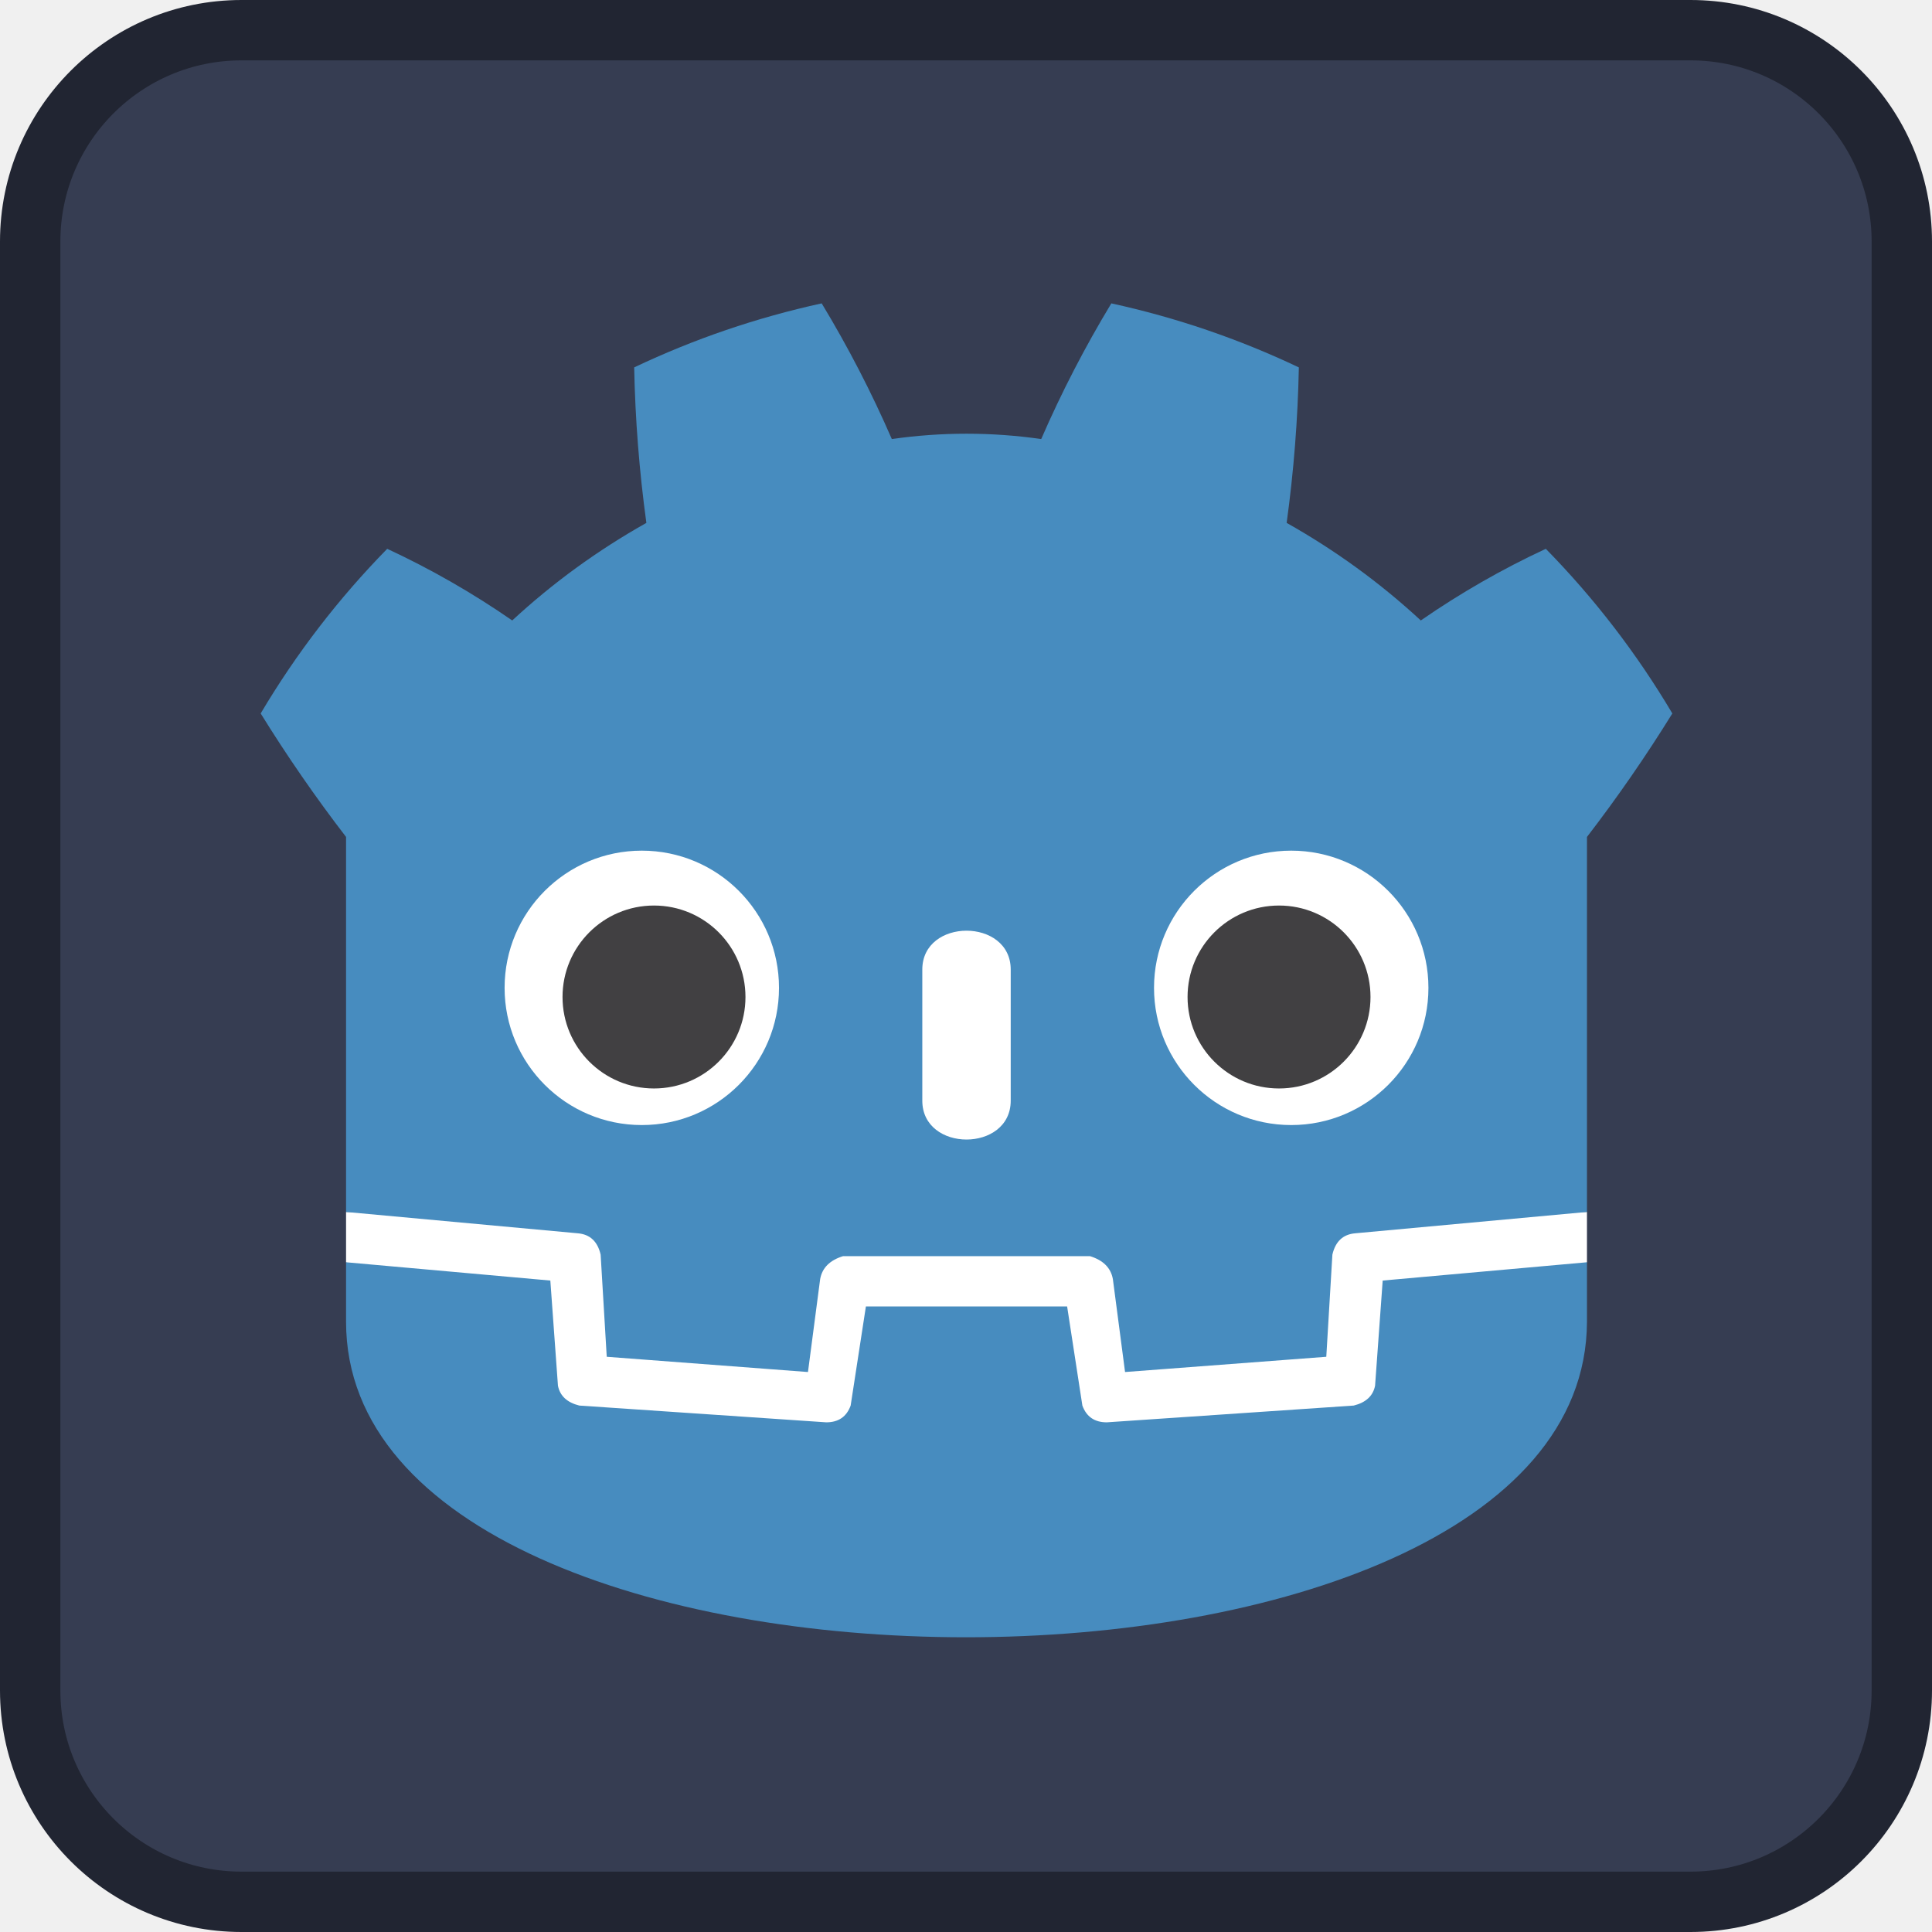
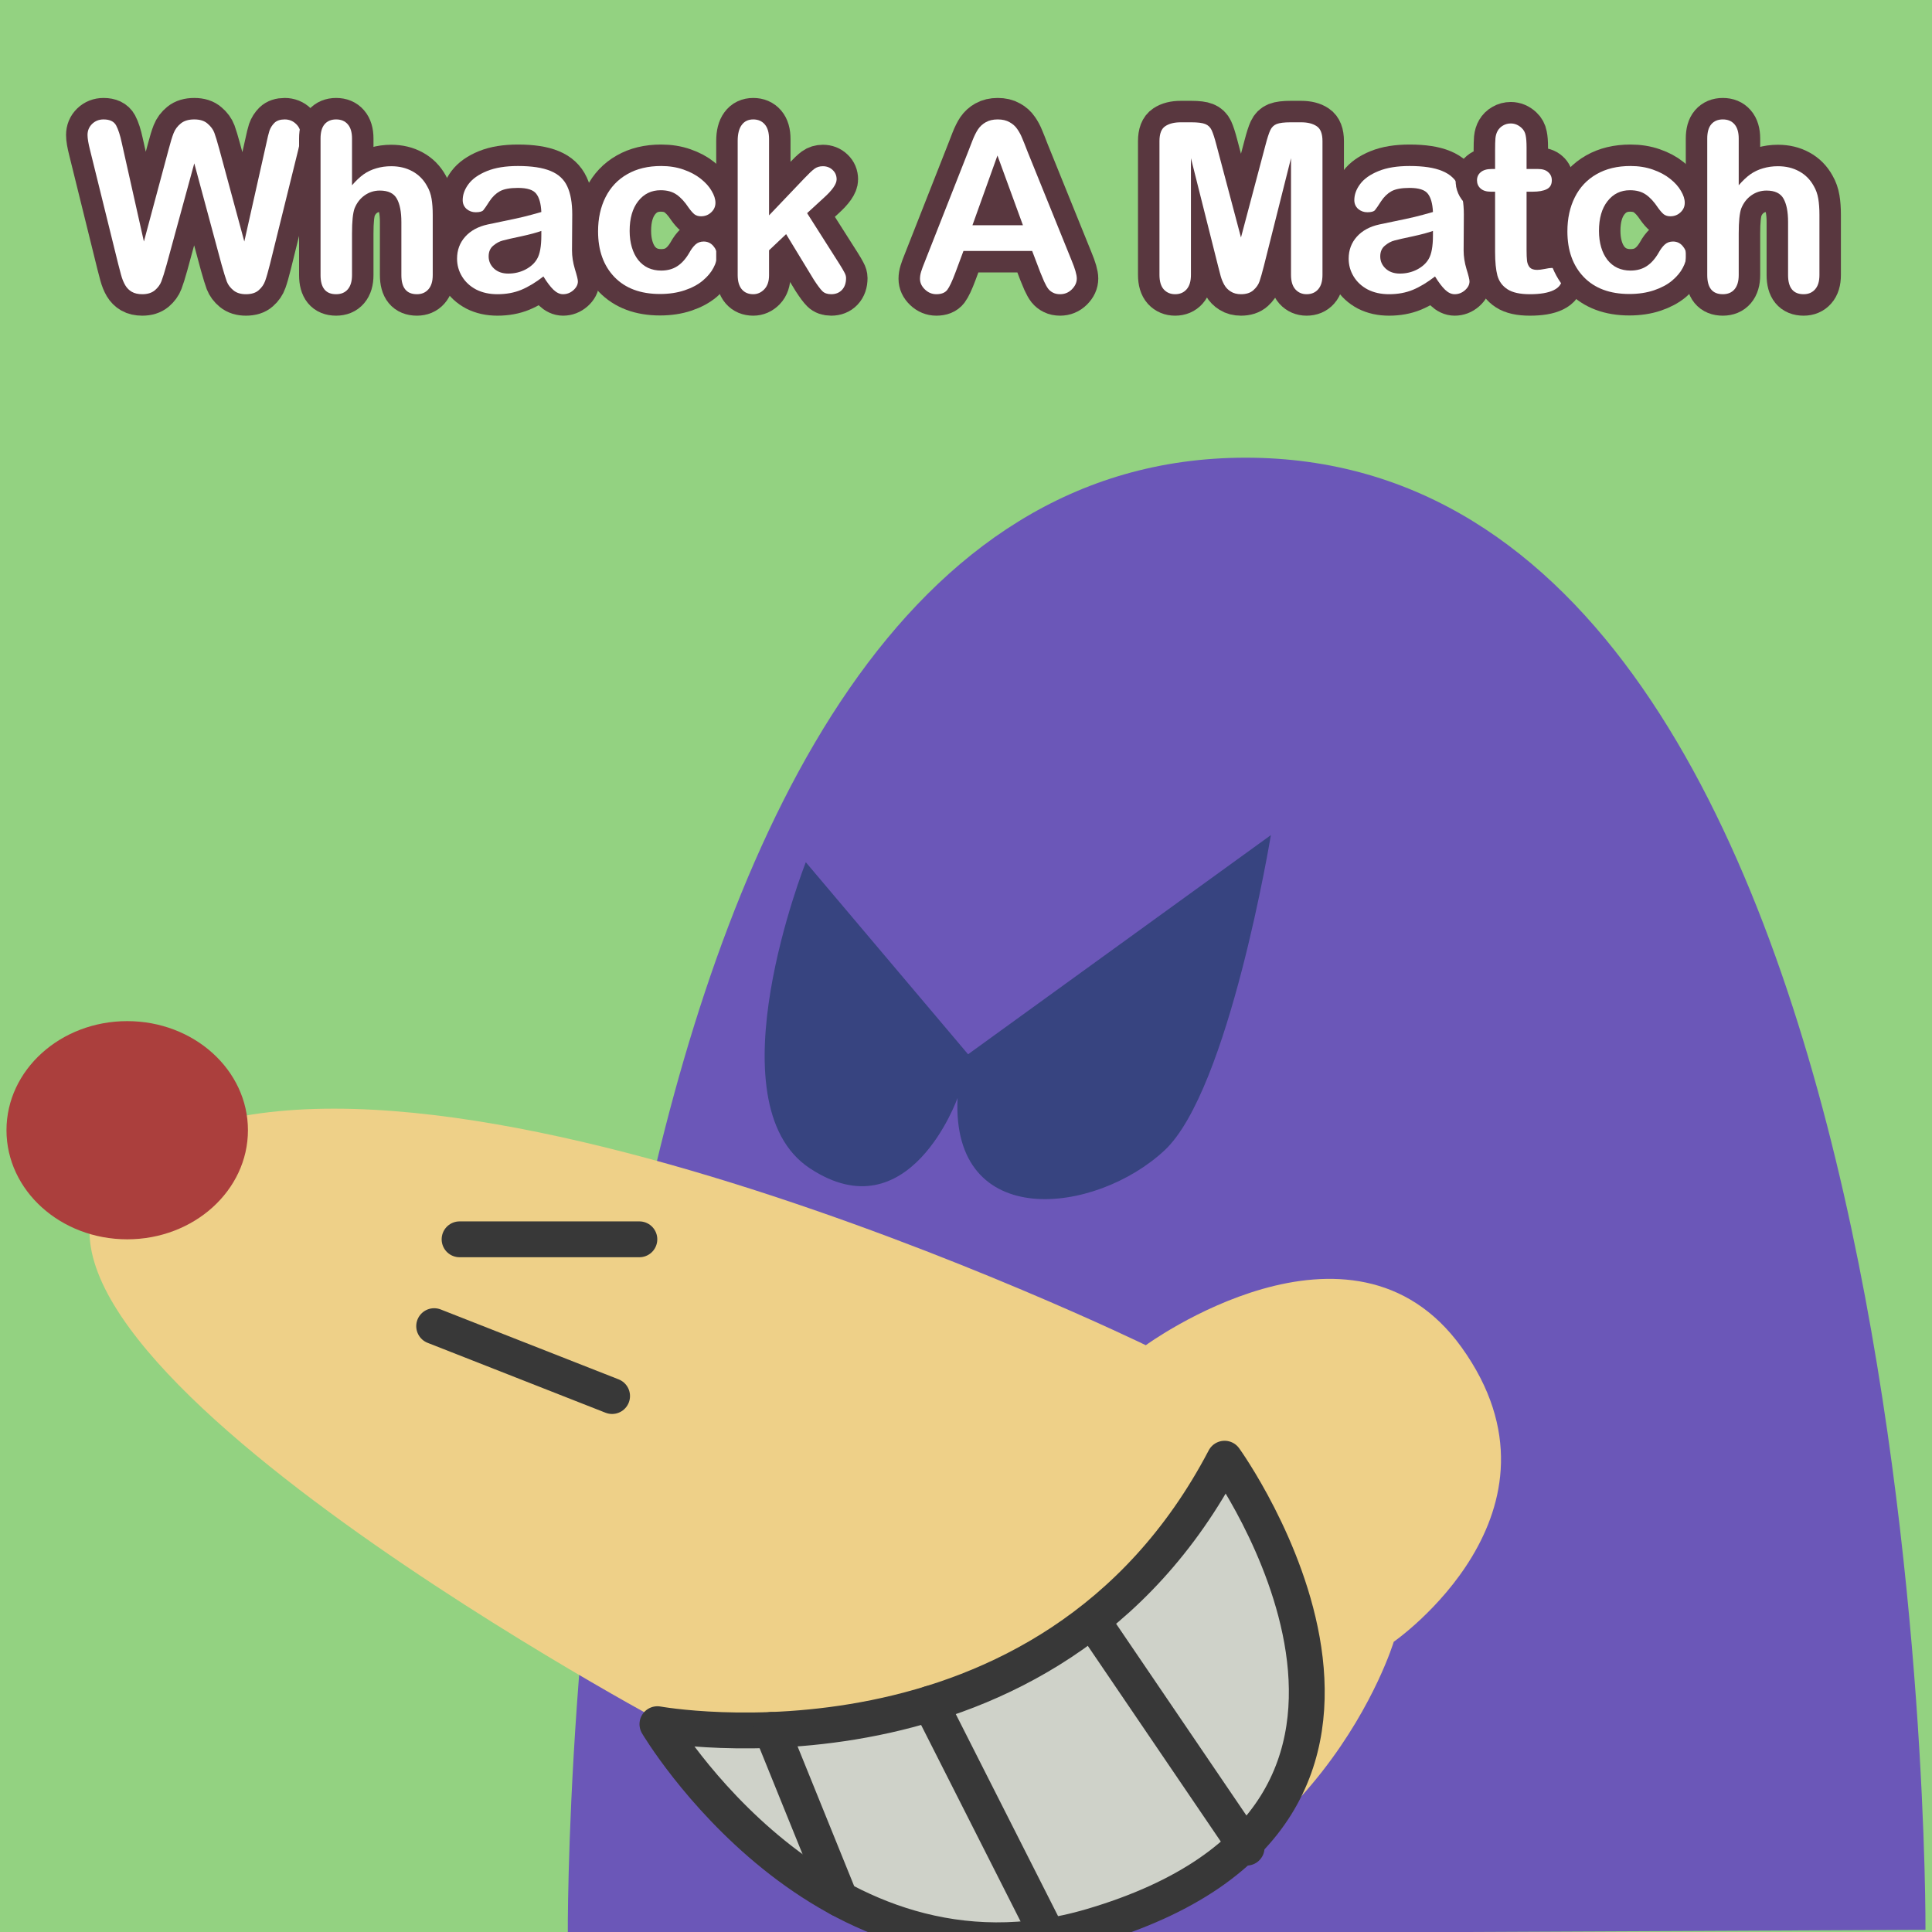
- <svg xmlns="http://www.w3.org/2000/svg" height="128" width="128">
-   <rect x="2" y="2" width="124" height="124" rx="14" fill="#363d52" stroke="#212532" stroke-width="4" />
-   <g transform="scale(.101) translate(122 122)">
-     <g fill="#fff">
-       <path d="M105 673v33q407 354 814 0v-33z" />
-       <path d="m105 673 152 14q12 1 15 14l4 67 132 10 8-61q2-11 15-15h162q13 4 15 15l8 61 132-10 4-67q3-13 15-14l152-14V427q30-39 56-81-35-59-83-108-43 20-82 47-40-37-88-64 7-51 8-102-59-28-123-42-26 43-46 89-49-7-98 0-20-46-46-89-64 14-123 42 1 51 8 102-48 27-88 64-39-27-82-47-48 49-83 108 26 42 56 81zm0 33v39c0 276 813 276 814 0v-39l-134 12-5 69q-2 10-14 13l-162 11q-12 0-16-11l-10-65H446l-10 65q-4 11-16 11l-162-11q-12-3-14-13l-5-69z" fill="#478cbf" />
-       <path d="M483 600c0 34 58 34 58 0v-86c0-34-58-34-58 0z" />
-       <circle cx="725" cy="526" r="90" />
-       <circle cx="299" cy="526" r="90" />
+ <svg xmlns="http://www.w3.org/2000/svg" width="100%" height="100%" viewBox="0 0 90 90" version="1.1" xml:space="preserve" style="fill-rule:evenodd;clip-rule:evenodd;stroke-linecap:round;stroke-linejoin:round;stroke-miterlimit:1.5;">
+   <g id="Mole" transform="matrix(1,0,0,1,-950.014,-623.963)">
+     <g id="Layer1" transform="matrix(1,0,0,1,950.014,623.963)">
+       <rect x="-3.095" y="-1.111" width="95.159" height="93.848" style="fill:rgb(147,210,129);" />
    </g>
-     <g fill="#414042">
-       <circle cx="307" cy="532" r="60" />
-       <circle cx="717" cy="532" r="60" />
+     <path d="M976.464,714.158C976.464,714.158 975.971,645.284 1008.04,645.284C1040.11,645.284 1039.71,713.862 1039.71,713.862L976.464,714.158Z" style="fill:rgb(107,87,184);" />
+     <path d="M1003.39,686.628C1003.39,686.628 1012.98,679.608 1018.1,686.727C1023.62,694.423 1014.94,700.443 1014.94,700.443C1014.94,700.443 1011.47,711.994 998.656,714.158C989.292,715.74 980.698,704.093 980.698,704.093C980.698,704.093 946.119,685.49 955.94,678.119C967.719,669.28 1003.39,686.628 1003.39,686.628Z" style="fill:rgb(238,208,136);" />
+     <ellipse cx="955.94" cy="676.613" rx="5.624" ry="5.082" style="fill:rgb(171,63,61);" />
+     <g transform="matrix(1,0,0,1,0.315753,-1.13687e-13)">
+       <path d="M987.236,664.129L994.795,673.075L1008.9,662.866C1008.9,662.866 1006.95,674.745 1003.95,677.548C1000.74,680.548 994.01,681.356 994.305,675.11C994.305,675.11 992.059,681.442 987.428,678.39C982.797,675.338 987.236,664.129 987.236,664.129Z" style="fill:rgb(55,68,128);" />
+     </g>
+     <g id="Border">
+       <path d="M980.639,704.282C980.639,704.282 998.848,707.597 1007.06,691.915C1007.06,691.915 1018.94,708.39 1000.85,713.702C988.372,717.365 980.639,704.282 980.639,704.282Z" style="fill:rgb(207,210,201);stroke:rgb(56,56,56);stroke-width:1.67px;" />
+       <g transform="matrix(1,0,0,1,0.315753,-1.13687e-13)">
+         <path d="M985.641,704.55L988.831,712.427" style="fill:none;stroke:rgb(56,56,56);stroke-width:1.67px;" />
+       </g>
+       <g transform="matrix(1,0,0,1,0.315753,-1.13687e-13)">
+         <path d="M993.039,703.323L998.524,714.158" style="fill:none;stroke:rgb(56,56,56);stroke-width:1.67px;" />
+       </g>
+       <path d="M970.239,685.74L978.527,688.996" style="fill:none;stroke:rgb(56,56,56);stroke-width:1.67px;" />
+       <path d="M971.423,681.695L979.798,681.695" style="fill:none;stroke:rgb(56,56,56);stroke-width:1.67px;" />
+       <g transform="matrix(1,0,0,1,0.315753,-1.13687e-13)">
+         <path d="M1001,700.072L1007.77,710.034" style="fill:none;stroke:rgb(56,56,56);stroke-width:1.67px;" />
+       </g>
    </g>
  </g>
+   <g transform="matrix(1,0,0,1,-8.4127,-6.66667)">
+     <path d="M18.736,18.997L17.463,14.276L16.174,18.997C16.074,19.355 15.993,19.613 15.932,19.771C15.875,19.925 15.773,20.064 15.626,20.19C15.479,20.312 15.284,20.372 15.041,20.372C14.844,20.372 14.681,20.335 14.552,20.26C14.427,20.188 14.325,20.086 14.246,19.953C14.167,19.817 14.103,19.658 14.053,19.475C14.002,19.289 13.958,19.117 13.918,18.96L12.608,13.659C12.529,13.351 12.49,13.116 12.49,12.955C12.49,12.751 12.561,12.579 12.704,12.439C12.848,12.3 13.025,12.23 13.236,12.23C13.526,12.23 13.721,12.323 13.822,12.509C13.922,12.695 14.01,12.966 14.085,13.32L15.116,17.918L16.271,13.616C16.357,13.286 16.434,13.035 16.502,12.864C16.57,12.692 16.681,12.543 16.835,12.418C16.989,12.292 17.198,12.23 17.463,12.23C17.732,12.23 17.939,12.296 18.086,12.429C18.237,12.557 18.34,12.699 18.398,12.853C18.455,13.007 18.532,13.261 18.629,13.616L19.794,17.918L20.826,13.32C20.876,13.08 20.922,12.892 20.965,12.756C21.012,12.62 21.089,12.498 21.196,12.391C21.307,12.284 21.466,12.23 21.674,12.23C21.882,12.23 22.057,12.3 22.201,12.439C22.347,12.575 22.421,12.747 22.421,12.955C22.421,13.102 22.381,13.336 22.303,13.659L20.992,18.96C20.902,19.318 20.827,19.581 20.766,19.749C20.709,19.914 20.609,20.059 20.466,20.184C20.326,20.31 20.127,20.372 19.869,20.372C19.626,20.372 19.431,20.312 19.284,20.19C19.137,20.068 19.035,19.932 18.978,19.782C18.921,19.628 18.84,19.366 18.736,18.997Z" style="fill:none;fill-rule:nonzero;stroke:rgb(89,55,63);stroke-width:2px;stroke-linecap:butt;stroke-miterlimit:2;" />
+     <path d="M18.736,18.997L17.463,14.276L16.174,18.997C16.074,19.355 15.993,19.613 15.932,19.771C15.875,19.925 15.773,20.064 15.626,20.19C15.479,20.312 15.284,20.372 15.041,20.372C14.844,20.372 14.681,20.335 14.552,20.26C14.427,20.188 14.325,20.086 14.246,19.953C14.167,19.817 14.103,19.658 14.053,19.475C14.002,19.289 13.958,19.117 13.918,18.96L12.608,13.659C12.529,13.351 12.49,13.116 12.49,12.955C12.49,12.751 12.561,12.579 12.704,12.439C12.848,12.3 13.025,12.23 13.236,12.23C13.526,12.23 13.721,12.323 13.822,12.509C13.922,12.695 14.01,12.966 14.085,13.32L15.116,17.918L16.271,13.616C16.357,13.286 16.434,13.035 16.502,12.864C16.57,12.692 16.681,12.543 16.835,12.418C16.989,12.292 17.198,12.23 17.463,12.23C17.732,12.23 17.939,12.296 18.086,12.429C18.237,12.557 18.34,12.699 18.398,12.853C18.455,13.007 18.532,13.261 18.629,13.616L19.794,17.918L20.826,13.32C20.876,13.08 20.922,12.892 20.965,12.756C21.012,12.62 21.089,12.498 21.196,12.391C21.307,12.284 21.466,12.23 21.674,12.23C21.882,12.23 22.057,12.3 22.201,12.439C22.347,12.575 22.421,12.747 22.421,12.955C22.421,13.102 22.381,13.336 22.303,13.659L20.992,18.96C20.902,19.318 20.827,19.581 20.766,19.749C20.709,19.914 20.609,20.059 20.466,20.184C20.326,20.31 20.127,20.372 19.869,20.372C19.626,20.372 19.431,20.312 19.284,20.19C19.137,20.068 19.035,19.932 18.978,19.782C18.921,19.628 18.84,19.366 18.736,18.997Z" style="fill:white;fill-rule:nonzero;" />
+   </g>
+   <g transform="matrix(1,0,0,1,-8.4127,-6.66667)">
+     <path d="M24.811,13.121L24.811,15.297C24.997,15.082 25.178,14.912 25.353,14.786C25.532,14.661 25.729,14.568 25.944,14.507C26.159,14.443 26.39,14.41 26.637,14.41C27.009,14.41 27.339,14.489 27.625,14.647C27.915,14.804 28.143,15.034 28.307,15.334C28.411,15.51 28.481,15.707 28.517,15.925C28.553,16.14 28.571,16.389 28.571,16.672L28.571,19.481C28.571,19.774 28.503,19.996 28.367,20.147C28.234,20.297 28.057,20.372 27.835,20.372C27.351,20.372 27.11,20.075 27.11,19.481L27.11,17.005C27.11,16.536 27.04,16.176 26.9,15.925C26.761,15.671 26.496,15.544 26.105,15.544C25.844,15.544 25.608,15.619 25.396,15.769C25.189,15.916 25.033,16.118 24.929,16.376C24.85,16.595 24.811,16.983 24.811,17.542L24.811,19.481C24.811,19.771 24.745,19.993 24.612,20.147C24.483,20.297 24.302,20.372 24.07,20.372C23.586,20.372 23.345,20.075 23.345,19.481L23.345,13.121C23.345,12.824 23.407,12.602 23.533,12.455C23.661,12.305 23.84,12.23 24.07,12.23C24.302,12.23 24.483,12.305 24.612,12.455C24.745,12.606 24.811,12.828 24.811,13.121Z" style="fill:none;fill-rule:nonzero;stroke:rgb(89,55,63);stroke-width:2px;stroke-linecap:butt;stroke-miterlimit:2;" />
+     <path d="M24.811,13.121L24.811,15.297C24.997,15.082 25.178,14.912 25.353,14.786C25.532,14.661 25.729,14.568 25.944,14.507C26.159,14.443 26.39,14.41 26.637,14.41C27.009,14.41 27.339,14.489 27.625,14.647C27.915,14.804 28.143,15.034 28.307,15.334C28.411,15.51 28.481,15.707 28.517,15.925C28.553,16.14 28.571,16.389 28.571,16.672L28.571,19.481C28.571,19.774 28.503,19.996 28.367,20.147C28.234,20.297 28.057,20.372 27.835,20.372C27.351,20.372 27.11,20.075 27.11,19.481L27.11,17.005C27.11,16.536 27.04,16.176 26.9,15.925C26.761,15.671 26.496,15.544 26.105,15.544C25.844,15.544 25.608,15.619 25.396,15.769C25.189,15.916 25.033,16.118 24.929,16.376C24.85,16.595 24.811,16.983 24.811,17.542L24.811,19.481C24.811,19.771 24.745,19.993 24.612,20.147C24.483,20.297 24.302,20.372 24.07,20.372C23.586,20.372 23.345,20.075 23.345,19.481L23.345,13.121C23.345,12.824 23.407,12.602 23.533,12.455C23.661,12.305 23.84,12.23 24.07,12.23C24.302,12.23 24.483,12.305 24.612,12.455C24.745,12.606 24.811,12.828 24.811,13.121Z" style="fill:white;fill-rule:nonzero;" />
+   </g>
+   <g transform="matrix(1,0,0,1,-8.4127,-6.66667)">
+     <path d="M33.727,19.545C33.372,19.821 33.029,20.029 32.696,20.168C32.366,20.304 31.996,20.372 31.584,20.372C31.208,20.372 30.877,20.299 30.59,20.152C30.307,20.002 30.089,19.799 29.935,19.545C29.781,19.291 29.704,19.015 29.704,18.718C29.704,18.317 29.831,17.975 30.085,17.692C30.34,17.409 30.689,17.22 31.133,17.123C31.226,17.101 31.457,17.053 31.826,16.978C32.194,16.903 32.509,16.835 32.771,16.774C33.036,16.709 33.322,16.632 33.63,16.543C33.612,16.156 33.534,15.873 33.394,15.694C33.258,15.512 32.973,15.42 32.54,15.42C32.167,15.42 31.886,15.472 31.697,15.576C31.51,15.68 31.349,15.836 31.213,16.043C31.081,16.251 30.986,16.389 30.929,16.457C30.875,16.521 30.757,16.554 30.574,16.554C30.409,16.554 30.266,16.502 30.144,16.398C30.026,16.29 29.967,16.154 29.967,15.99C29.967,15.732 30.058,15.481 30.241,15.238C30.424,14.994 30.708,14.794 31.095,14.636C31.482,14.478 31.963,14.4 32.54,14.4C33.184,14.4 33.691,14.477 34.06,14.631C34.429,14.781 34.688,15.021 34.839,15.35C34.993,15.68 35.07,16.117 35.07,16.661C35.07,17.005 35.068,17.297 35.064,17.536C35.064,17.776 35.062,18.043 35.059,18.337C35.059,18.612 35.104,18.901 35.193,19.201C35.286,19.499 35.333,19.69 35.333,19.776C35.333,19.927 35.261,20.064 35.118,20.19C34.978,20.312 34.819,20.372 34.64,20.372C34.49,20.372 34.341,20.303 34.194,20.163C34.047,20.02 33.892,19.814 33.727,19.545ZM33.63,17.424C33.415,17.502 33.102,17.587 32.69,17.676C32.282,17.762 31.999,17.826 31.842,17.869C31.684,17.909 31.534,17.989 31.39,18.111C31.247,18.229 31.176,18.396 31.176,18.611C31.176,18.833 31.26,19.022 31.428,19.18C31.596,19.334 31.817,19.411 32.089,19.411C32.379,19.411 32.646,19.348 32.889,19.223C33.136,19.094 33.317,18.929 33.431,18.729C33.564,18.507 33.63,18.142 33.63,17.633L33.63,17.424Z" style="fill:none;fill-rule:nonzero;stroke:rgb(89,55,63);stroke-width:2px;stroke-linecap:butt;stroke-miterlimit:2;" />
+     <path d="M33.727,19.545C33.372,19.821 33.029,20.029 32.696,20.168C32.366,20.304 31.996,20.372 31.584,20.372C31.208,20.372 30.877,20.299 30.59,20.152C30.307,20.002 30.089,19.799 29.935,19.545C29.781,19.291 29.704,19.015 29.704,18.718C29.704,18.317 29.831,17.975 30.085,17.692C30.34,17.409 30.689,17.22 31.133,17.123C31.226,17.101 31.457,17.053 31.826,16.978C32.194,16.903 32.509,16.835 32.771,16.774C33.036,16.709 33.322,16.632 33.63,16.543C33.612,16.156 33.534,15.873 33.394,15.694C33.258,15.512 32.973,15.42 32.54,15.42C32.167,15.42 31.886,15.472 31.697,15.576C31.51,15.68 31.349,15.836 31.213,16.043C31.081,16.251 30.986,16.389 30.929,16.457C30.875,16.521 30.757,16.554 30.574,16.554C30.409,16.554 30.266,16.502 30.144,16.398C30.026,16.29 29.967,16.154 29.967,15.99C29.967,15.732 30.058,15.481 30.241,15.238C30.424,14.994 30.708,14.794 31.095,14.636C31.482,14.478 31.963,14.4 32.54,14.4C33.184,14.4 33.691,14.477 34.06,14.631C34.429,14.781 34.688,15.021 34.839,15.35C34.993,15.68 35.07,16.117 35.07,16.661C35.07,17.005 35.068,17.297 35.064,17.536C35.064,17.776 35.062,18.043 35.059,18.337C35.059,18.612 35.104,18.901 35.193,19.201C35.286,19.499 35.333,19.69 35.333,19.776C35.333,19.927 35.261,20.064 35.118,20.19C34.978,20.312 34.819,20.372 34.64,20.372C34.49,20.372 34.341,20.303 34.194,20.163C34.047,20.02 33.892,19.814 33.727,19.545ZM33.63,17.424C33.415,17.502 33.102,17.587 32.69,17.676C32.282,17.762 31.999,17.826 31.842,17.869C31.684,17.909 31.534,17.989 31.39,18.111C31.247,18.229 31.176,18.396 31.176,18.611C31.176,18.833 31.26,19.022 31.428,19.18C31.596,19.334 31.817,19.411 32.089,19.411C32.379,19.411 32.646,19.348 32.889,19.223C33.136,19.094 33.317,18.929 33.431,18.729C33.564,18.507 33.63,18.142 33.63,17.633L33.63,17.424Z" style="fill:white;fill-rule:nonzero;" />
+   </g>
+   <g transform="matrix(1,0,0,1,-8.4127,-6.66667)">
+     <path d="M41.816,18.557C41.816,18.74 41.76,18.935 41.649,19.142C41.542,19.35 41.375,19.549 41.15,19.739C40.928,19.925 40.647,20.075 40.306,20.19C39.966,20.304 39.583,20.362 39.157,20.362C38.251,20.362 37.544,20.098 37.035,19.572C36.527,19.042 36.273,18.333 36.273,17.445C36.273,16.844 36.389,16.312 36.622,15.85C36.855,15.388 37.191,15.032 37.632,14.781C38.072,14.527 38.598,14.4 39.211,14.4C39.59,14.4 39.938,14.455 40.253,14.566C40.571,14.677 40.84,14.82 41.058,14.996C41.28,15.171 41.449,15.359 41.563,15.56C41.681,15.757 41.741,15.941 41.741,16.113C41.741,16.289 41.674,16.437 41.542,16.559C41.413,16.681 41.255,16.742 41.069,16.742C40.947,16.742 40.845,16.711 40.763,16.65C40.684,16.586 40.595,16.484 40.494,16.344C40.315,16.072 40.127,15.868 39.93,15.732C39.737,15.596 39.49,15.528 39.189,15.528C38.756,15.528 38.407,15.698 38.142,16.038C37.877,16.374 37.744,16.836 37.744,17.424C37.744,17.699 37.778,17.954 37.847,18.186C37.915,18.416 38.013,18.612 38.142,18.777C38.271,18.938 38.427,19.062 38.609,19.148C38.792,19.23 38.992,19.271 39.211,19.271C39.504,19.271 39.755,19.203 39.963,19.067C40.174,18.931 40.36,18.723 40.521,18.444C40.611,18.279 40.708,18.151 40.811,18.057C40.915,17.964 41.042,17.918 41.193,17.918C41.372,17.918 41.52,17.986 41.639,18.122C41.757,18.258 41.816,18.403 41.816,18.557Z" style="fill:none;fill-rule:nonzero;stroke:rgb(89,55,63);stroke-width:2px;stroke-linecap:butt;stroke-miterlimit:2;" />
+     <path d="M41.816,18.557C41.816,18.74 41.76,18.935 41.649,19.142C41.542,19.35 41.375,19.549 41.15,19.739C40.928,19.925 40.647,20.075 40.306,20.19C39.966,20.304 39.583,20.362 39.157,20.362C38.251,20.362 37.544,20.098 37.035,19.572C36.527,19.042 36.273,18.333 36.273,17.445C36.273,16.844 36.389,16.312 36.622,15.85C36.855,15.388 37.191,15.032 37.632,14.781C38.072,14.527 38.598,14.4 39.211,14.4C39.59,14.4 39.938,14.455 40.253,14.566C40.571,14.677 40.84,14.82 41.058,14.996C41.28,15.171 41.449,15.359 41.563,15.56C41.681,15.757 41.741,15.941 41.741,16.113C41.741,16.289 41.674,16.437 41.542,16.559C41.413,16.681 41.255,16.742 41.069,16.742C40.947,16.742 40.845,16.711 40.763,16.65C40.684,16.586 40.595,16.484 40.494,16.344C40.315,16.072 40.127,15.868 39.93,15.732C39.737,15.596 39.49,15.528 39.189,15.528C38.756,15.528 38.407,15.698 38.142,16.038C37.877,16.374 37.744,16.836 37.744,17.424C37.744,17.699 37.778,17.954 37.847,18.186C37.915,18.416 38.013,18.612 38.142,18.777C38.271,18.938 38.427,19.062 38.609,19.148C38.792,19.23 38.992,19.271 39.211,19.271C39.504,19.271 39.755,19.203 39.963,19.067C40.174,18.931 40.36,18.723 40.521,18.444C40.611,18.279 40.708,18.151 40.811,18.057C40.915,17.964 41.042,17.918 41.193,17.918C41.372,17.918 41.52,17.986 41.639,18.122C41.757,18.258 41.816,18.403 41.816,18.557Z" style="fill:white;fill-rule:nonzero;" />
+   </g>
+   <g transform="matrix(1,0,0,1,-8.4127,-6.66667)">
+     <path d="M46.327,19.701L45.033,17.574L44.238,18.326L44.238,19.492C44.238,19.774 44.163,19.993 44.013,20.147C43.866,20.297 43.696,20.372 43.502,20.372C43.277,20.372 43.099,20.297 42.971,20.147C42.842,19.996 42.777,19.774 42.777,19.481L42.777,13.229C42.777,12.903 42.84,12.656 42.965,12.488C43.09,12.316 43.27,12.23 43.502,12.23C43.728,12.23 43.907,12.307 44.039,12.461C44.172,12.615 44.238,12.842 44.238,13.143L44.238,16.699L45.887,14.969C46.091,14.754 46.247,14.607 46.354,14.529C46.462,14.45 46.592,14.41 46.746,14.41C46.929,14.41 47.081,14.47 47.203,14.588C47.325,14.702 47.386,14.847 47.386,15.023C47.386,15.238 47.187,15.524 46.789,15.882L46.011,16.596L47.514,18.96C47.625,19.135 47.704,19.27 47.751,19.363C47.801,19.452 47.826,19.538 47.826,19.62C47.826,19.853 47.762,20.038 47.633,20.174C47.507,20.306 47.341,20.372 47.133,20.372C46.954,20.372 46.816,20.324 46.72,20.227C46.623,20.131 46.492,19.955 46.327,19.701Z" style="fill:none;fill-rule:nonzero;stroke:rgb(89,55,63);stroke-width:2px;stroke-linecap:butt;stroke-miterlimit:2;" />
+     <path d="M46.327,19.701L45.033,17.574L44.238,18.326L44.238,19.492C44.238,19.774 44.163,19.993 44.013,20.147C43.866,20.297 43.696,20.372 43.502,20.372C43.277,20.372 43.099,20.297 42.971,20.147C42.842,19.996 42.777,19.774 42.777,19.481L42.777,13.229C42.777,12.903 42.84,12.656 42.965,12.488C43.09,12.316 43.27,12.23 43.502,12.23C43.728,12.23 43.907,12.307 44.039,12.461C44.172,12.615 44.238,12.842 44.238,13.143L44.238,16.699L45.887,14.969C46.091,14.754 46.247,14.607 46.354,14.529C46.462,14.45 46.592,14.41 46.746,14.41C46.929,14.41 47.081,14.47 47.203,14.588C47.325,14.702 47.386,14.847 47.386,15.023C47.386,15.238 47.187,15.524 46.789,15.882L46.011,16.596L47.514,18.96C47.625,19.135 47.704,19.27 47.751,19.363C47.801,19.452 47.826,19.538 47.826,19.62C47.826,19.853 47.762,20.038 47.633,20.174C47.507,20.306 47.341,20.372 47.133,20.372C46.954,20.372 46.816,20.324 46.72,20.227C46.623,20.131 46.492,19.955 46.327,19.701Z" style="fill:white;fill-rule:nonzero;" />
+   </g>
+   <g transform="matrix(1,0,0,1,-8.4127,-6.66667)">
+     <path d="M56.871,19.346L56.495,18.358L53.294,18.358L52.918,19.368C52.771,19.762 52.646,20.029 52.542,20.168C52.438,20.304 52.268,20.372 52.032,20.372C51.831,20.372 51.654,20.299 51.5,20.152C51.346,20.005 51.269,19.839 51.269,19.653C51.269,19.545 51.287,19.434 51.323,19.32C51.358,19.205 51.417,19.046 51.5,18.842L53.514,13.728C53.571,13.582 53.639,13.406 53.718,13.202C53.8,12.994 53.886,12.822 53.976,12.686C54.069,12.55 54.189,12.441 54.336,12.359C54.486,12.273 54.671,12.23 54.889,12.23C55.111,12.23 55.295,12.273 55.442,12.359C55.593,12.441 55.713,12.548 55.802,12.681C55.895,12.813 55.972,12.957 56.033,13.111C56.097,13.261 56.178,13.463 56.275,13.718L58.332,18.799C58.493,19.185 58.574,19.466 58.574,19.642C58.574,19.825 58.497,19.993 58.343,20.147C58.192,20.297 58.01,20.372 57.795,20.372C57.669,20.372 57.562,20.349 57.472,20.303C57.383,20.26 57.308,20.2 57.247,20.125C57.186,20.047 57.12,19.928 57.048,19.771C56.98,19.61 56.921,19.468 56.871,19.346ZM53.713,17.16L56.065,17.16L54.878,13.911L53.713,17.16Z" style="fill:none;fill-rule:nonzero;stroke:rgb(89,55,63);stroke-width:2px;stroke-linecap:butt;stroke-miterlimit:2;" />
+     <path d="M56.871,19.346L56.495,18.358L53.294,18.358L52.918,19.368C52.771,19.762 52.646,20.029 52.542,20.168C52.438,20.304 52.268,20.372 52.032,20.372C51.831,20.372 51.654,20.299 51.5,20.152C51.346,20.005 51.269,19.839 51.269,19.653C51.269,19.545 51.287,19.434 51.323,19.32C51.358,19.205 51.417,19.046 51.5,18.842L53.514,13.728C53.571,13.582 53.639,13.406 53.718,13.202C53.8,12.994 53.886,12.822 53.976,12.686C54.069,12.55 54.189,12.441 54.336,12.359C54.486,12.273 54.671,12.23 54.889,12.23C55.111,12.23 55.295,12.273 55.442,12.359C55.593,12.441 55.713,12.548 55.802,12.681C55.895,12.813 55.972,12.957 56.033,13.111C56.097,13.261 56.178,13.463 56.275,13.718L58.332,18.799C58.493,19.185 58.574,19.466 58.574,19.642C58.574,19.825 58.497,19.993 58.343,20.147C58.192,20.297 58.01,20.372 57.795,20.372C57.669,20.372 57.562,20.349 57.472,20.303C57.383,20.26 57.308,20.2 57.247,20.125C57.186,20.047 57.12,19.928 57.048,19.771C56.98,19.61 56.921,19.468 56.871,19.346ZM53.713,17.16L56.065,17.16L54.878,13.911L53.713,17.16Z" style="fill:white;fill-rule:nonzero;" />
+   </g>
+   <g transform="matrix(1,0,0,1,-8.4127,-6.66667)">
+     <path d="M65.153,19.051L63.891,14.034L63.891,19.47C63.891,19.771 63.823,19.996 63.687,20.147C63.554,20.297 63.377,20.372 63.155,20.372C62.94,20.372 62.765,20.299 62.629,20.152C62.493,20.002 62.425,19.774 62.425,19.47L62.425,13.24C62.425,12.896 62.514,12.665 62.693,12.547C62.872,12.425 63.114,12.364 63.418,12.364L63.912,12.364C64.21,12.364 64.424,12.391 64.557,12.445C64.693,12.498 64.793,12.595 64.858,12.735C64.922,12.874 64.996,13.102 65.078,13.417L66.222,17.73L67.366,13.417C67.448,13.102 67.522,12.874 67.586,12.735C67.651,12.595 67.749,12.498 67.882,12.445C68.018,12.391 68.234,12.364 68.532,12.364L69.026,12.364C69.33,12.364 69.572,12.425 69.751,12.547C69.93,12.665 70.019,12.896 70.019,13.24L70.019,19.47C70.019,19.771 69.951,19.996 69.815,20.147C69.683,20.297 69.504,20.372 69.278,20.372C69.067,20.372 68.893,20.297 68.757,20.147C68.621,19.996 68.553,19.771 68.553,19.47L68.553,14.034L67.291,19.051C67.208,19.377 67.14,19.617 67.087,19.771C67.037,19.921 66.942,20.059 66.802,20.184C66.662,20.31 66.469,20.372 66.222,20.372C66.036,20.372 65.878,20.331 65.749,20.249C65.62,20.17 65.52,20.068 65.449,19.943C65.377,19.817 65.32,19.68 65.277,19.529C65.237,19.375 65.196,19.216 65.153,19.051Z" style="fill:none;fill-rule:nonzero;stroke:rgb(89,55,63);stroke-width:2px;stroke-linecap:butt;stroke-miterlimit:2;" />
+     <path d="M65.153,19.051L63.891,14.034L63.891,19.47C63.891,19.771 63.823,19.996 63.687,20.147C63.554,20.297 63.377,20.372 63.155,20.372C62.94,20.372 62.765,20.299 62.629,20.152C62.493,20.002 62.425,19.774 62.425,19.47L62.425,13.24C62.425,12.896 62.514,12.665 62.693,12.547C62.872,12.425 63.114,12.364 63.418,12.364L63.912,12.364C64.21,12.364 64.424,12.391 64.557,12.445C64.693,12.498 64.793,12.595 64.858,12.735C64.922,12.874 64.996,13.102 65.078,13.417L66.222,17.73L67.366,13.417C67.448,13.102 67.522,12.874 67.586,12.735C67.651,12.595 67.749,12.498 67.882,12.445C68.018,12.391 68.234,12.364 68.532,12.364L69.026,12.364C69.33,12.364 69.572,12.425 69.751,12.547C69.93,12.665 70.019,12.896 70.019,13.24L70.019,19.47C70.019,19.771 69.951,19.996 69.815,20.147C69.683,20.297 69.504,20.372 69.278,20.372C69.067,20.372 68.893,20.297 68.757,20.147C68.621,19.996 68.553,19.771 68.553,19.47L68.553,14.034L67.291,19.051C67.208,19.377 67.14,19.617 67.087,19.771C67.037,19.921 66.942,20.059 66.802,20.184C66.662,20.31 66.469,20.372 66.222,20.372C66.036,20.372 65.878,20.331 65.749,20.249C65.62,20.17 65.52,20.068 65.449,19.943C65.377,19.817 65.32,19.68 65.277,19.529C65.237,19.375 65.196,19.216 65.153,19.051Z" style="fill:white;fill-rule:nonzero;" />
+   </g>
+   <g transform="matrix(1,0,0,1,-8.4127,-6.66667)">
+     <path d="M75.262,19.545C74.907,19.821 74.563,20.029 74.23,20.168C73.901,20.304 73.53,20.372 73.118,20.372C72.743,20.372 72.411,20.299 72.125,20.152C71.842,20.002 71.624,19.799 71.47,19.545C71.316,19.291 71.239,19.015 71.239,18.718C71.239,18.317 71.366,17.975 71.62,17.692C71.874,17.409 72.223,17.22 72.667,17.123C72.76,17.101 72.991,17.053 73.36,16.978C73.729,16.903 74.044,16.835 74.305,16.774C74.57,16.709 74.857,16.632 75.165,16.543C75.147,16.156 75.068,15.873 74.929,15.694C74.792,15.512 74.508,15.42 74.075,15.42C73.702,15.42 73.421,15.472 73.231,15.576C73.045,15.68 72.884,15.836 72.748,16.043C72.615,16.251 72.521,16.389 72.463,16.457C72.409,16.521 72.291,16.554 72.109,16.554C71.944,16.554 71.801,16.502 71.679,16.398C71.561,16.29 71.502,16.154 71.502,15.99C71.502,15.732 71.593,15.481 71.776,15.238C71.958,14.994 72.243,14.794 72.63,14.636C73.016,14.478 73.498,14.4 74.075,14.4C74.719,14.4 75.226,14.477 75.595,14.631C75.963,14.781 76.223,15.021 76.373,15.35C76.527,15.68 76.604,16.117 76.604,16.661C76.604,17.005 76.603,17.297 76.599,17.536C76.599,17.776 76.597,18.043 76.594,18.337C76.594,18.612 76.638,18.901 76.728,19.201C76.821,19.499 76.868,19.69 76.868,19.776C76.868,19.927 76.796,20.064 76.653,20.19C76.513,20.312 76.354,20.372 76.175,20.372C76.024,20.372 75.876,20.303 75.729,20.163C75.582,20.02 75.426,19.814 75.262,19.545ZM75.165,17.424C74.95,17.502 74.637,17.587 74.225,17.676C73.817,17.762 73.534,17.826 73.376,17.869C73.219,17.909 73.068,17.989 72.925,18.111C72.782,18.229 72.71,18.396 72.71,18.611C72.71,18.833 72.794,19.022 72.963,19.18C73.131,19.334 73.351,19.411 73.623,19.411C73.913,19.411 74.18,19.348 74.424,19.223C74.671,19.094 74.852,18.929 74.966,18.729C75.099,18.507 75.165,18.142 75.165,17.633L75.165,17.424Z" style="fill:none;fill-rule:nonzero;stroke:rgb(89,55,63);stroke-width:2px;stroke-linecap:butt;stroke-miterlimit:2;" />
+     <path d="M75.262,19.545C74.907,19.821 74.563,20.029 74.23,20.168C73.901,20.304 73.53,20.372 73.118,20.372C72.743,20.372 72.411,20.299 72.125,20.152C71.842,20.002 71.624,19.799 71.47,19.545C71.316,19.291 71.239,19.015 71.239,18.718C71.239,18.317 71.366,17.975 71.62,17.692C71.874,17.409 72.223,17.22 72.667,17.123C72.76,17.101 72.991,17.053 73.36,16.978C73.729,16.903 74.044,16.835 74.305,16.774C74.57,16.709 74.857,16.632 75.165,16.543C75.147,16.156 75.068,15.873 74.929,15.694C74.792,15.512 74.508,15.42 74.075,15.42C73.702,15.42 73.421,15.472 73.231,15.576C73.045,15.68 72.884,15.836 72.748,16.043C72.615,16.251 72.521,16.389 72.463,16.457C72.409,16.521 72.291,16.554 72.109,16.554C71.944,16.554 71.801,16.502 71.679,16.398C71.561,16.29 71.502,16.154 71.502,15.99C71.502,15.732 71.593,15.481 71.776,15.238C71.958,14.994 72.243,14.794 72.63,14.636C73.016,14.478 73.498,14.4 74.075,14.4C74.719,14.4 75.226,14.477 75.595,14.631C75.963,14.781 76.223,15.021 76.373,15.35C76.527,15.68 76.604,16.117 76.604,16.661C76.604,17.005 76.603,17.297 76.599,17.536C76.599,17.776 76.597,18.043 76.594,18.337C76.594,18.612 76.638,18.901 76.728,19.201C76.821,19.499 76.868,19.69 76.868,19.776C76.868,19.927 76.796,20.064 76.653,20.19C76.513,20.312 76.354,20.372 76.175,20.372C76.024,20.372 75.876,20.303 75.729,20.163C75.582,20.02 75.426,19.814 75.262,19.545ZM75.165,17.424C74.95,17.502 74.637,17.587 74.225,17.676C73.817,17.762 73.534,17.826 73.376,17.869C73.219,17.909 73.068,17.989 72.925,18.111C72.782,18.229 72.71,18.396 72.71,18.611C72.71,18.833 72.794,19.022 72.963,19.18C73.131,19.334 73.351,19.411 73.623,19.411C73.913,19.411 74.18,19.348 74.424,19.223C74.671,19.094 74.852,18.929 74.966,18.729C75.099,18.507 75.165,18.142 75.165,17.633L75.165,17.424Z" style="fill:white;fill-rule:nonzero;" />
+   </g>
+   <g transform="matrix(1,0,0,1,-8.4127,-6.66667)">
+     <path d="M77.899,14.539L78.06,14.539L78.06,13.659C78.06,13.422 78.065,13.238 78.076,13.105C78.09,12.969 78.126,12.853 78.183,12.756C78.241,12.656 78.323,12.575 78.43,12.514C78.538,12.45 78.658,12.418 78.79,12.418C78.977,12.418 79.145,12.488 79.295,12.627C79.396,12.72 79.458,12.835 79.483,12.971C79.512,13.103 79.526,13.293 79.526,13.54L79.526,14.539L80.063,14.539C80.271,14.539 80.429,14.589 80.536,14.69C80.647,14.786 80.702,14.912 80.702,15.066C80.702,15.263 80.624,15.401 80.466,15.479C80.312,15.558 80.09,15.597 79.8,15.597L79.526,15.597L79.526,18.294C79.526,18.523 79.533,18.7 79.548,18.825C79.566,18.947 79.609,19.048 79.677,19.126C79.748,19.201 79.863,19.239 80.02,19.239C80.106,19.239 80.223,19.225 80.369,19.196C80.516,19.164 80.631,19.148 80.713,19.148C80.831,19.148 80.937,19.196 81.03,19.293C81.127,19.386 81.175,19.502 81.175,19.642C81.175,19.878 81.046,20.059 80.788,20.184C80.531,20.31 80.16,20.372 79.677,20.372C79.218,20.372 78.871,20.295 78.635,20.141C78.398,19.987 78.243,19.774 78.167,19.502C78.096,19.23 78.06,18.867 78.06,18.412L78.06,15.597L77.867,15.597C77.655,15.597 77.494,15.547 77.383,15.447C77.272,15.347 77.217,15.22 77.217,15.066C77.217,14.912 77.274,14.786 77.389,14.69C77.507,14.589 77.677,14.539 77.899,14.539Z" style="fill:none;fill-rule:nonzero;stroke:rgb(89,55,63);stroke-width:2px;stroke-linecap:butt;stroke-miterlimit:2;" />
+     <path d="M77.899,14.539L78.06,14.539L78.06,13.659C78.06,13.422 78.065,13.238 78.076,13.105C78.09,12.969 78.126,12.853 78.183,12.756C78.241,12.656 78.323,12.575 78.43,12.514C78.538,12.45 78.658,12.418 78.79,12.418C78.977,12.418 79.145,12.488 79.295,12.627C79.396,12.72 79.458,12.835 79.483,12.971C79.512,13.103 79.526,13.293 79.526,13.54L79.526,14.539L80.063,14.539C80.271,14.539 80.429,14.589 80.536,14.69C80.647,14.786 80.702,14.912 80.702,15.066C80.702,15.263 80.624,15.401 80.466,15.479C80.312,15.558 80.09,15.597 79.8,15.597L79.526,15.597L79.526,18.294C79.526,18.523 79.533,18.7 79.548,18.825C79.566,18.947 79.609,19.048 79.677,19.126C79.748,19.201 79.863,19.239 80.02,19.239C80.106,19.239 80.223,19.225 80.369,19.196C80.516,19.164 80.631,19.148 80.713,19.148C80.831,19.148 80.937,19.196 81.03,19.293C81.127,19.386 81.175,19.502 81.175,19.642C81.175,19.878 81.046,20.059 80.788,20.184C80.531,20.31 80.16,20.372 79.677,20.372C79.218,20.372 78.871,20.295 78.635,20.141C78.398,19.987 78.243,19.774 78.167,19.502C78.096,19.23 78.06,18.867 78.06,18.412L78.06,15.597L77.867,15.597C77.655,15.597 77.494,15.547 77.383,15.447C77.272,15.347 77.217,15.22 77.217,15.066C77.217,14.912 77.274,14.786 77.389,14.69C77.507,14.589 77.677,14.539 77.899,14.539Z" style="fill:white;fill-rule:nonzero;" />
+   </g>
+   <g transform="matrix(1,0,0,1,-8.4127,-6.66667)">
+     <path d="M86.971,18.557C86.971,18.74 86.915,18.935 86.804,19.142C86.697,19.35 86.53,19.549 86.305,19.739C86.083,19.925 85.801,20.075 85.461,20.19C85.121,20.304 84.738,20.362 84.312,20.362C83.406,20.362 82.699,20.098 82.19,19.572C81.682,19.042 81.428,18.333 81.428,17.445C81.428,16.844 81.544,16.312 81.777,15.85C82.009,15.388 82.346,15.032 82.786,14.781C83.227,14.527 83.753,14.4 84.366,14.4C84.745,14.4 85.092,14.455 85.408,14.566C85.726,14.677 85.995,14.82 86.213,14.996C86.435,15.171 86.604,15.359 86.718,15.56C86.836,15.757 86.895,15.941 86.895,16.113C86.895,16.289 86.829,16.437 86.697,16.559C86.568,16.681 86.41,16.742 86.224,16.742C86.102,16.742 86,16.711 85.918,16.65C85.839,16.586 85.75,16.484 85.649,16.344C85.47,16.072 85.282,15.868 85.085,15.732C84.892,15.596 84.645,15.528 84.344,15.528C83.911,15.528 83.562,15.698 83.297,16.038C83.032,16.374 82.899,16.836 82.899,17.424C82.899,17.699 82.933,17.954 83.001,18.186C83.069,18.416 83.168,18.612 83.297,18.777C83.426,18.938 83.581,19.062 83.764,19.148C83.947,19.23 84.147,19.271 84.366,19.271C84.659,19.271 84.91,19.203 85.118,19.067C85.329,18.931 85.515,18.723 85.676,18.444C85.766,18.279 85.862,18.151 85.966,18.057C86.07,17.964 86.197,17.918 86.347,17.918C86.527,17.918 86.675,17.986 86.793,18.122C86.911,18.258 86.971,18.403 86.971,18.557Z" style="fill:none;fill-rule:nonzero;stroke:rgb(89,55,63);stroke-width:2px;stroke-linecap:butt;stroke-miterlimit:2;" />
+     <path d="M86.971,18.557C86.971,18.74 86.915,18.935 86.804,19.142C86.697,19.35 86.53,19.549 86.305,19.739C86.083,19.925 85.801,20.075 85.461,20.19C85.121,20.304 84.738,20.362 84.312,20.362C83.406,20.362 82.699,20.098 82.19,19.572C81.682,19.042 81.428,18.333 81.428,17.445C81.428,16.844 81.544,16.312 81.777,15.85C82.009,15.388 82.346,15.032 82.786,14.781C83.227,14.527 83.753,14.4 84.366,14.4C84.745,14.4 85.092,14.455 85.408,14.566C85.726,14.677 85.995,14.82 86.213,14.996C86.435,15.171 86.604,15.359 86.718,15.56C86.836,15.757 86.895,15.941 86.895,16.113C86.895,16.289 86.829,16.437 86.697,16.559C86.568,16.681 86.41,16.742 86.224,16.742C86.102,16.742 86,16.711 85.918,16.65C85.839,16.586 85.75,16.484 85.649,16.344C85.47,16.072 85.282,15.868 85.085,15.732C84.892,15.596 84.645,15.528 84.344,15.528C83.911,15.528 83.562,15.698 83.297,16.038C83.032,16.374 82.899,16.836 82.899,17.424C82.899,17.699 82.933,17.954 83.001,18.186C83.069,18.416 83.168,18.612 83.297,18.777C83.426,18.938 83.581,19.062 83.764,19.148C83.947,19.23 84.147,19.271 84.366,19.271C84.659,19.271 84.91,19.203 85.118,19.067C85.329,18.931 85.515,18.723 85.676,18.444C85.766,18.279 85.862,18.151 85.966,18.057C86.07,17.964 86.197,17.918 86.347,17.918C86.527,17.918 86.675,17.986 86.793,18.122C86.911,18.258 86.971,18.403 86.971,18.557Z" style="fill:white;fill-rule:nonzero;" />
+   </g>
+   <g transform="matrix(1,0,0,1,-8.4127,-6.66667)">
+     <path d="M89.409,13.121L89.409,15.297C89.595,15.082 89.776,14.912 89.951,14.786C90.131,14.661 90.327,14.568 90.542,14.507C90.757,14.443 90.988,14.41 91.235,14.41C91.608,14.41 91.937,14.489 92.223,14.647C92.514,14.804 92.741,15.034 92.906,15.334C93.009,15.51 93.079,15.707 93.115,15.925C93.151,16.14 93.169,16.389 93.169,16.672L93.169,19.481C93.169,19.774 93.101,19.996 92.965,20.147C92.832,20.297 92.655,20.372 92.433,20.372C91.95,20.372 91.708,20.075 91.708,19.481L91.708,17.005C91.708,16.536 91.638,16.176 91.498,15.925C91.359,15.671 91.094,15.544 90.703,15.544C90.442,15.544 90.206,15.619 89.994,15.769C89.787,15.916 89.631,16.118 89.527,16.376C89.448,16.595 89.409,16.983 89.409,17.542L89.409,19.481C89.409,19.771 89.343,19.993 89.21,20.147C89.081,20.297 88.901,20.372 88.668,20.372C88.184,20.372 87.943,20.075 87.943,19.481L87.943,13.121C87.943,12.824 88.005,12.602 88.131,12.455C88.26,12.305 88.439,12.23 88.668,12.23C88.901,12.23 89.081,12.305 89.21,12.455C89.343,12.606 89.409,12.828 89.409,13.121Z" style="fill:none;fill-rule:nonzero;stroke:rgb(89,55,63);stroke-width:2px;stroke-linecap:butt;stroke-miterlimit:2;" />
+     <path d="M89.409,13.121L89.409,15.297C89.595,15.082 89.776,14.912 89.951,14.786C90.131,14.661 90.327,14.568 90.542,14.507C90.757,14.443 90.988,14.41 91.235,14.41C91.608,14.41 91.937,14.489 92.223,14.647C92.514,14.804 92.741,15.034 92.906,15.334C93.009,15.51 93.079,15.707 93.115,15.925C93.151,16.14 93.169,16.389 93.169,16.672L93.169,19.481C93.169,19.774 93.101,19.996 92.965,20.147C92.832,20.297 92.655,20.372 92.433,20.372C91.95,20.372 91.708,20.075 91.708,19.481L91.708,17.005C91.708,16.536 91.638,16.176 91.498,15.925C91.359,15.671 91.094,15.544 90.703,15.544C90.442,15.544 90.206,15.619 89.994,15.769C89.787,15.916 89.631,16.118 89.527,16.376C89.448,16.595 89.409,16.983 89.409,17.542L89.409,19.481C89.409,19.771 89.343,19.993 89.21,20.147C89.081,20.297 88.901,20.372 88.668,20.372C88.184,20.372 87.943,20.075 87.943,19.481L87.943,13.121C87.943,12.824 88.005,12.602 88.131,12.455C88.26,12.305 88.439,12.23 88.668,12.23C88.901,12.23 89.081,12.305 89.21,12.455C89.343,12.606 89.409,12.828 89.409,13.121Z" style="fill:white;fill-rule:nonzero;" />
+   </g>
</svg>
